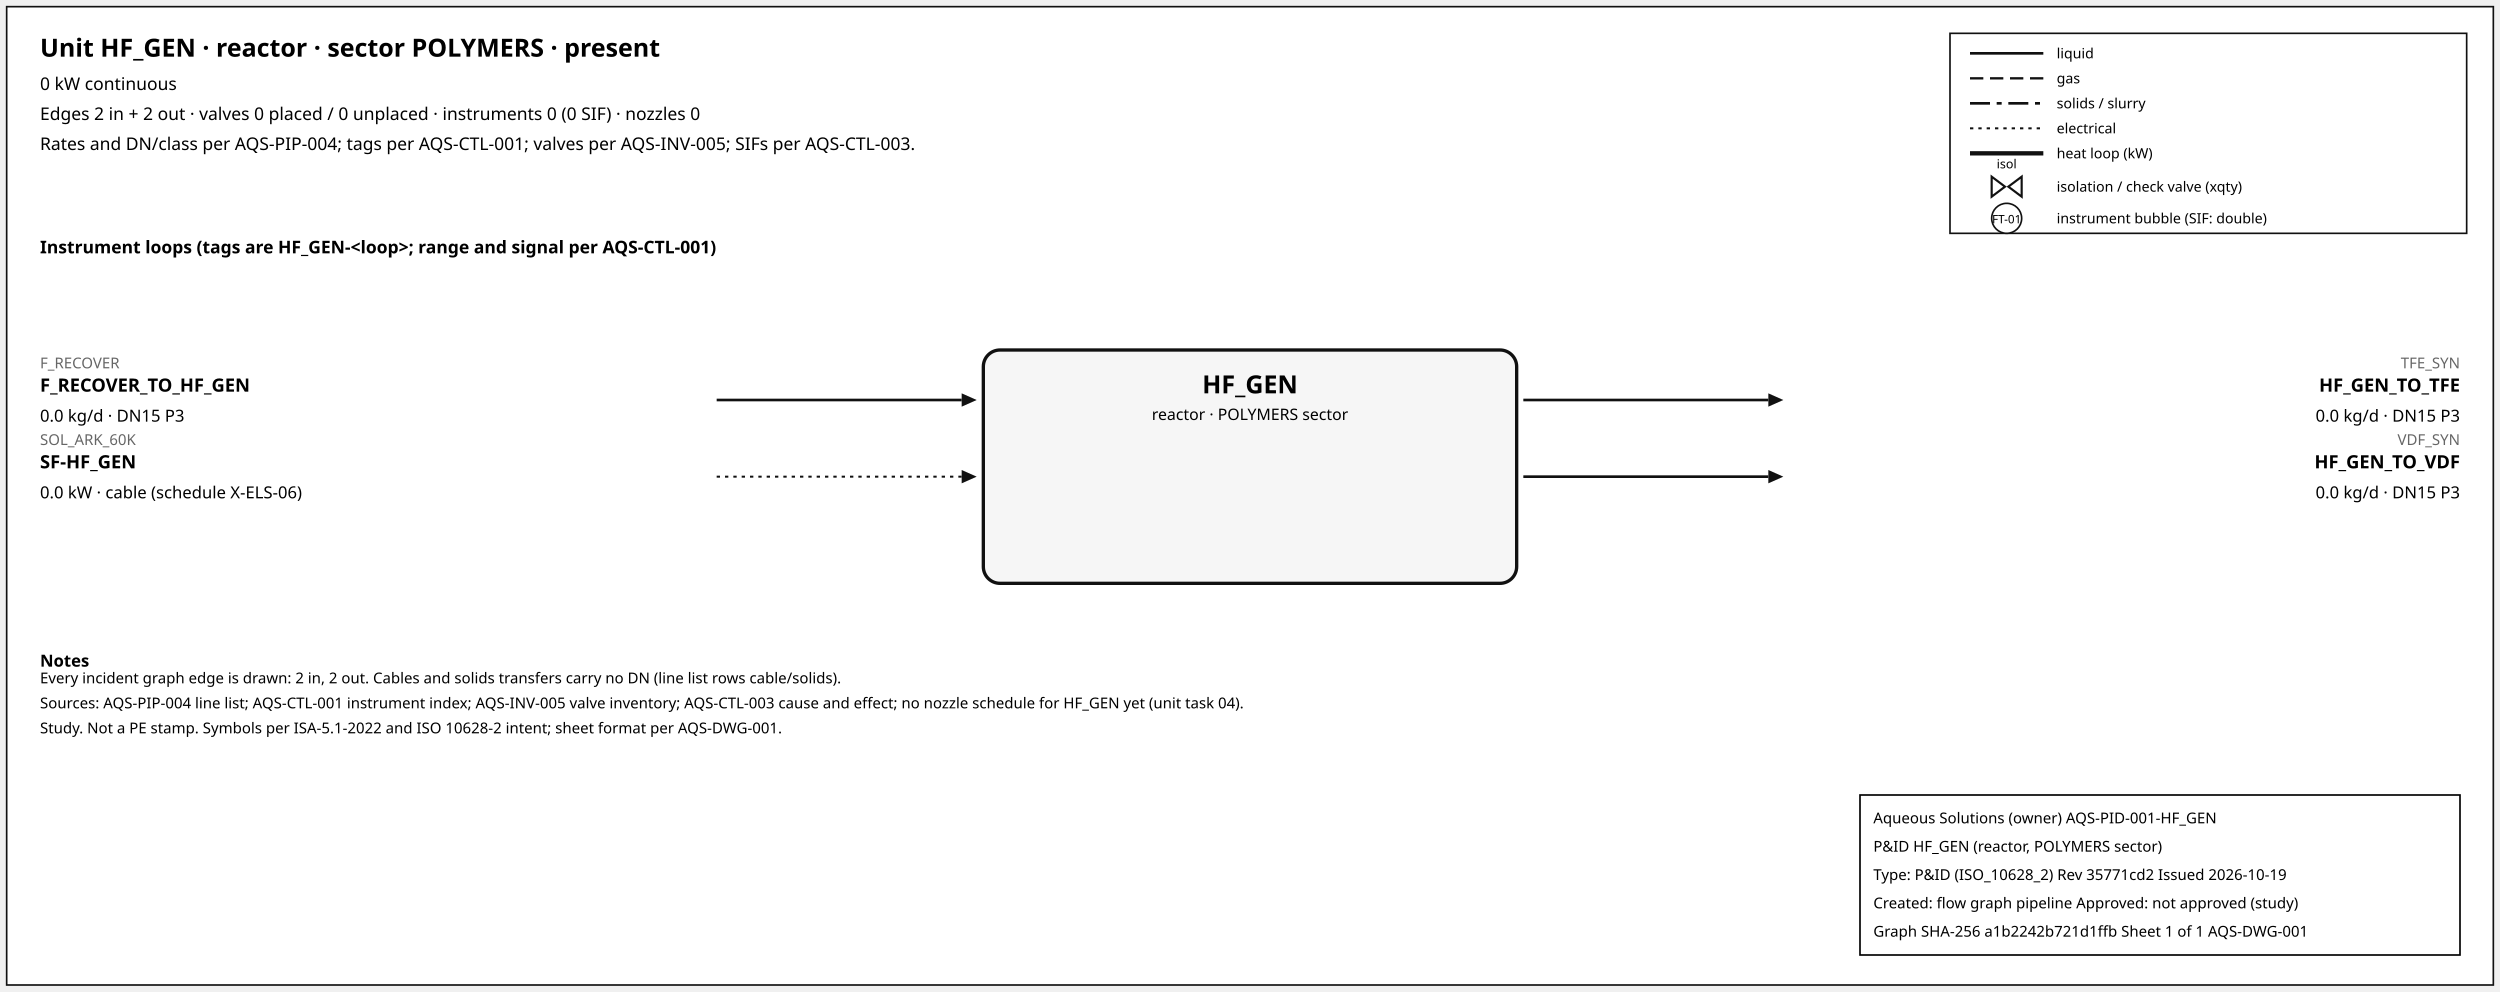
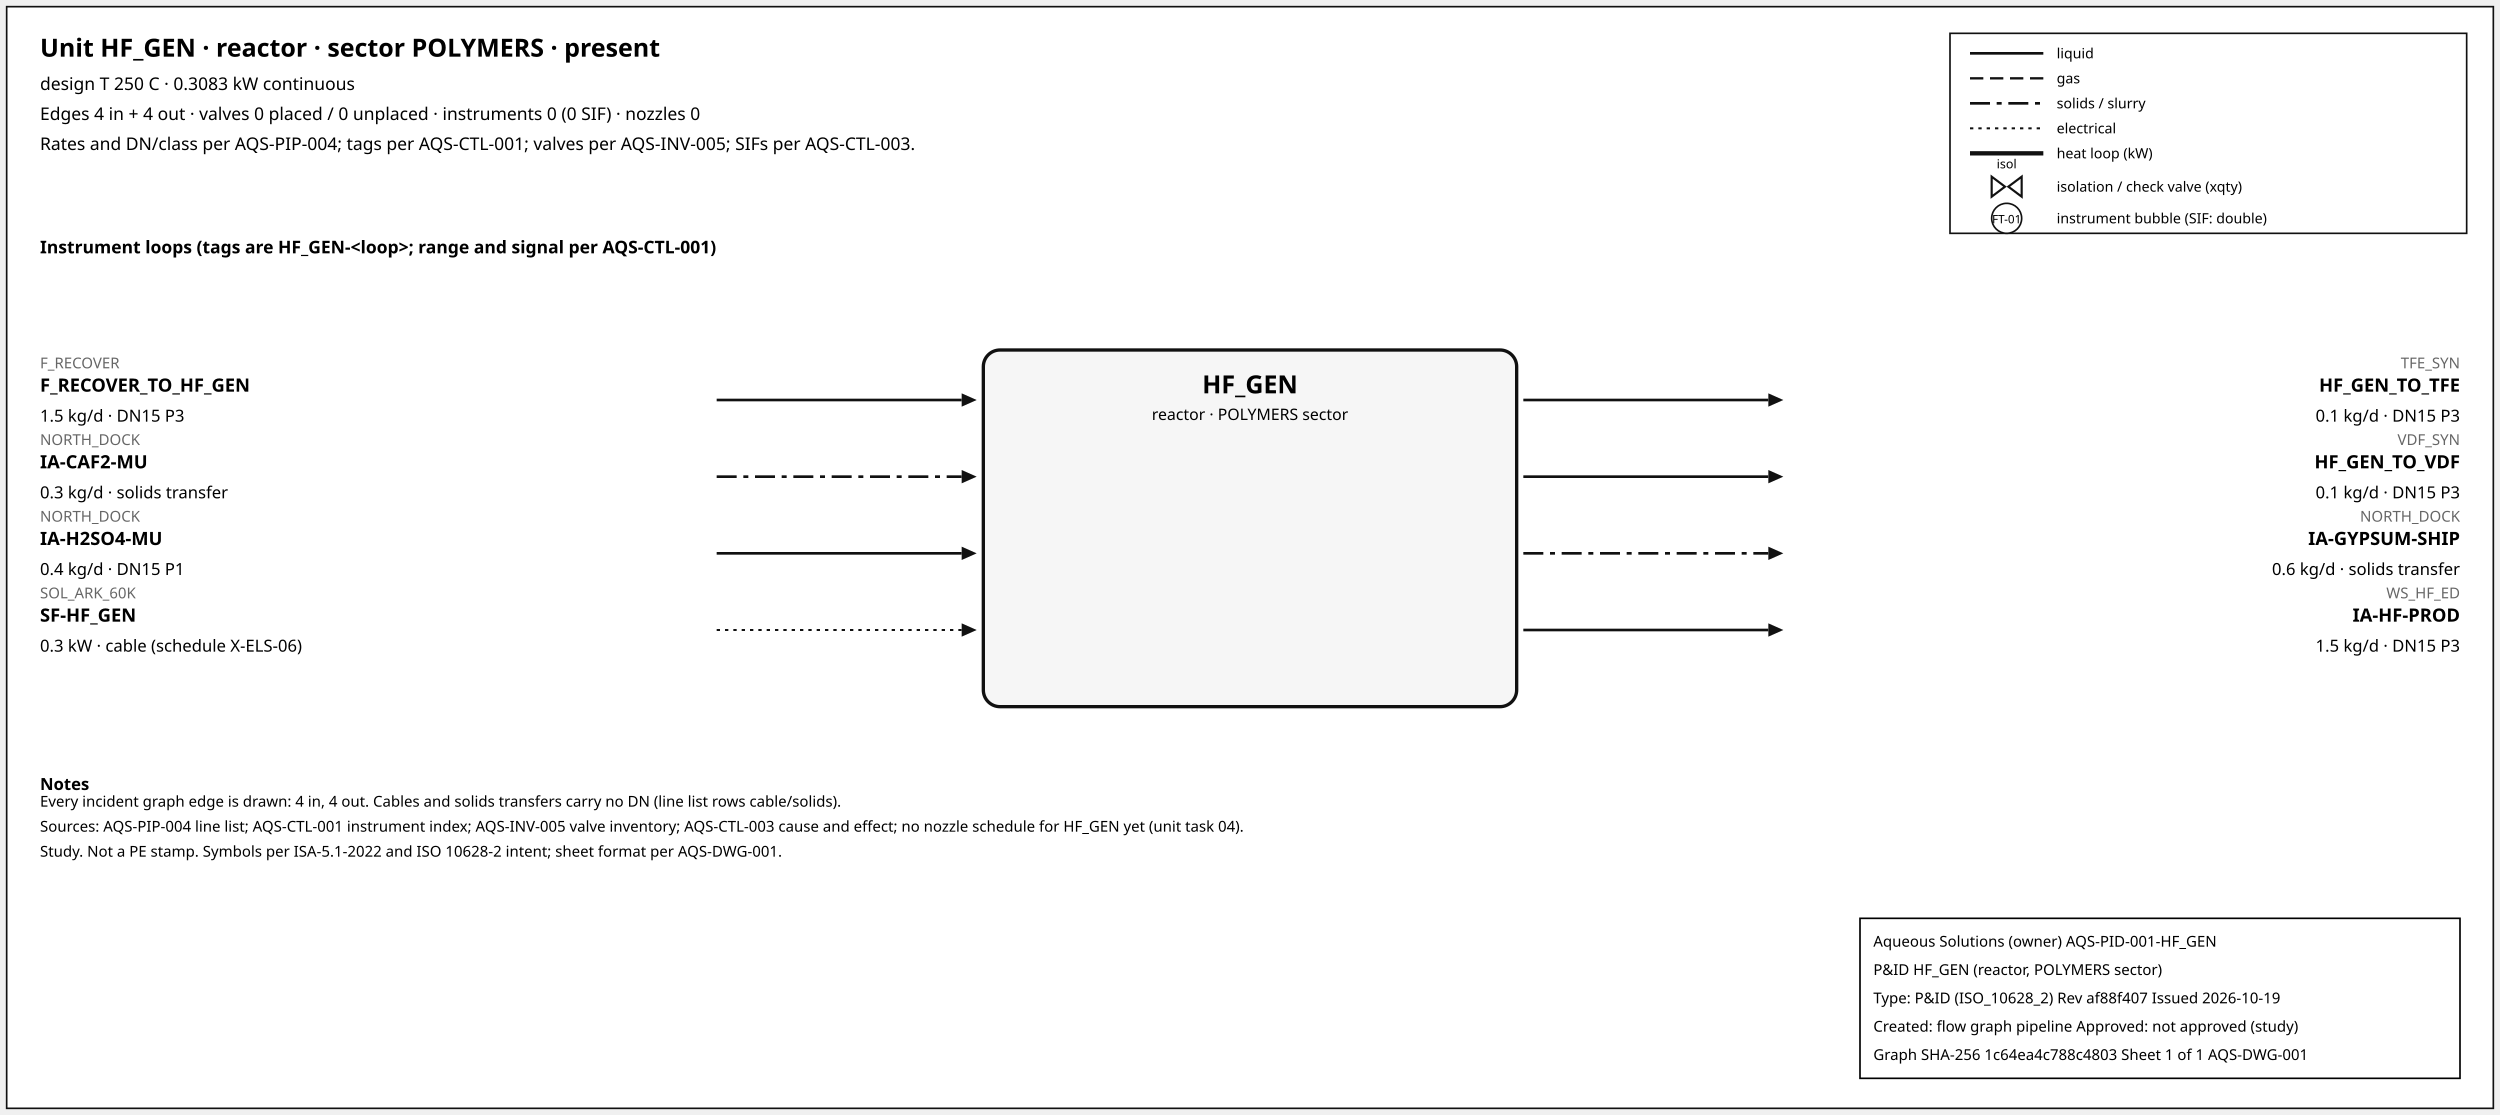
- <svg xmlns="http://www.w3.org/2000/svg" width="1500" height="595" font-family="sans-serif">
-   <rect x="4" y="4" width="1492" height="587" fill="white" stroke="#111" />
+ <svg xmlns="http://www.w3.org/2000/svg" width="1500" height="669" font-family="sans-serif">
+   <rect x="4" y="4" width="1492" height="661" fill="white" stroke="#111" />
  <text x="24" y="34" font-size="15" font-weight="600">Unit HF_GEN · reactor · sector POLYMERS · present</text>
-   <text x="24" y="54" font-size="10.5">0 kW continuous</text>
-   <text x="24" y="72" font-size="10.5">Edges 2 in + 2 out · valves 0 placed / 0 unplaced · instruments 0 (0 SIF) · nozzles 0</text>
+   <text x="24" y="54" font-size="10.5">design T 250 C · 0.3083 kW continuous</text>
+   <text x="24" y="72" font-size="10.5">Edges 4 in + 4 out · valves 0 placed / 0 unplaced · instruments 0 (0 SIF) · nozzles 0</text>
  <text x="24" y="90" font-size="10.5">Rates and DN/class per AQS-PIP-004; tags per AQS-CTL-001; valves per AQS-INV-005; SIFs per AQS-CTL-003.</text>
  <rect x="1170" y="20" width="310" height="120" fill="white" stroke="#111" />
  <line x1="1182" y1="32" x2="1226" y2="32" stroke="#111" stroke-width="1.6" />
  <text x="1234" y="35" font-size="8.5">liquid</text>
  <line x1="1182" y1="47" x2="1226" y2="47" stroke="#111" stroke-width="1.4" stroke-dasharray="8,4" />
  <text x="1234" y="50" font-size="8.5">gas</text>
  <line x1="1182" y1="62" x2="1226" y2="62" stroke="#111" stroke-width="1.6" stroke-dasharray="12,4,3,4" />
  <text x="1234" y="65" font-size="8.5">solids / slurry</text>
  <line x1="1182" y1="77" x2="1226" y2="77" stroke="#111" stroke-width="1.2" stroke-dasharray="2,3" />
  <text x="1234" y="80" font-size="8.5">electrical</text>
  <line x1="1182" y1="92" x2="1226" y2="92" stroke="#111" stroke-width="2.6" />
  <text x="1234" y="95" font-size="8.5">heat loop (kW)</text>
  <path d="M 1195.0,106 L 1203.0,112 L 1195.0,118 Z M 1213.0,106 L 1205.0,112 L 1213.0,118 Z" fill="white" stroke="#111" stroke-width="1.3" />
  <text x="1204.0" y="101.0" font-size="7.5" text-anchor="middle">isol</text>
  <text x="1234" y="115" font-size="8.5">isolation / check valve (xqty)</text>
  <circle cx="1204" cy="131" r="9" fill="white" stroke="#111" />
  <text x="1204" y="134" font-size="7" text-anchor="middle">FT-01</text>
  <text x="1234" y="134" font-size="8.5">instrument bubble (SIF: double)</text>
  <text x="24" y="152" font-size="10.5" font-weight="600">Instrument loops (tags are HF_GEN-&lt;loop&gt;; range and signal per AQS-CTL-001)</text>
-   <rect x="590" y="210" width="320" height="140" rx="10" fill="#f6f6f6" stroke="#111" stroke-width="2" />
+   <rect x="590" y="210" width="320" height="214" rx="10" fill="#f6f6f6" stroke="#111" stroke-width="2" />
  <text x="750.0" y="236" font-size="15" font-weight="700" text-anchor="middle">HF_GEN</text>
  <text x="750.0" y="252" font-size="9.5" text-anchor="middle">reactor · POLYMERS sector</text>
  <line x1="430" y1="240" x2="577" y2="240" stroke="#111" stroke-width="1.6" class="edge-in" />
  <polygon points="586,240 577,236 577,244" fill="#111" />
  <text x="24" y="221" font-size="9" fill="#666" text-anchor="start">F_RECOVER</text>
  <text x="24" y="235" font-size="11" font-weight="600" text-anchor="start">F_RECOVER_TO_HF_GEN</text>
-   <text x="24" y="253" font-size="10" text-anchor="start">0.0 kg/d · DN15 P3</text>
-   <line x1="430" y1="286" x2="577" y2="286" stroke="#111" stroke-width="1.2" stroke-dasharray="2,3" class="edge-in" />
+   <text x="24" y="253" font-size="10" text-anchor="start">1.5 kg/d · DN15 P3</text>
+   <line x1="430" y1="286" x2="577" y2="286" stroke="#111" stroke-width="1.6" stroke-dasharray="12,4,3,4" class="edge-in" />
  <polygon points="586,286 577,282 577,290" fill="#111" />
-   <text x="24" y="267" font-size="9" fill="#666" text-anchor="start">SOL_ARK_60K</text>
-   <text x="24" y="281" font-size="11" font-weight="600" text-anchor="start">SF-HF_GEN</text>
-   <text x="24" y="299" font-size="10" text-anchor="start">0.0 kW · cable (schedule X-ELS-06)</text>
+   <text x="24" y="267" font-size="9" fill="#666" text-anchor="start">NORTH_DOCK</text>
+   <text x="24" y="281" font-size="11" font-weight="600" text-anchor="start">IA-CAF2-MU</text>
+   <text x="24" y="299" font-size="10" text-anchor="start">0.3 kg/d · solids transfer</text>
+   <line x1="430" y1="332" x2="577" y2="332" stroke="#111" stroke-width="1.6" class="edge-in" />
+   <polygon points="586,332 577,328 577,336" fill="#111" />
+   <text x="24" y="313" font-size="9" fill="#666" text-anchor="start">NORTH_DOCK</text>
+   <text x="24" y="327" font-size="11" font-weight="600" text-anchor="start">IA-H2SO4-MU</text>
+   <text x="24" y="345" font-size="10" text-anchor="start">0.4 kg/d · DN15 P1</text>
+   <line x1="430" y1="378" x2="577" y2="378" stroke="#111" stroke-width="1.2" stroke-dasharray="2,3" class="edge-in" />
+   <polygon points="586,378 577,374 577,382" fill="#111" />
+   <text x="24" y="359" font-size="9" fill="#666" text-anchor="start">SOL_ARK_60K</text>
+   <text x="24" y="373" font-size="11" font-weight="600" text-anchor="start">SF-HF_GEN</text>
+   <text x="24" y="391" font-size="10" text-anchor="start">0.3 kW · cable (schedule X-ELS-06)</text>
  <line x1="914" y1="240" x2="1061" y2="240" stroke="#111" stroke-width="1.6" class="edge-out" />
  <polygon points="1070,240 1061,236 1061,244" fill="#111" />
  <text x="1476" y="221" font-size="9" fill="#666" text-anchor="end">TFE_SYN</text>
  <text x="1476" y="235" font-size="11" font-weight="600" text-anchor="end">HF_GEN_TO_TFE</text>
-   <text x="1476" y="253" font-size="10" text-anchor="end">0.0 kg/d · DN15 P3</text>
+   <text x="1476" y="253" font-size="10" text-anchor="end">0.1 kg/d · DN15 P3</text>
  <line x1="914" y1="286" x2="1061" y2="286" stroke="#111" stroke-width="1.6" class="edge-out" />
  <polygon points="1070,286 1061,282 1061,290" fill="#111" />
  <text x="1476" y="267" font-size="9" fill="#666" text-anchor="end">VDF_SYN</text>
  <text x="1476" y="281" font-size="11" font-weight="600" text-anchor="end">HF_GEN_TO_VDF</text>
-   <text x="1476" y="299" font-size="10" text-anchor="end">0.0 kg/d · DN15 P3</text>
-   <text x="24" y="400" font-size="10" font-weight="600">Notes</text>
-   <text x="24" y="410" font-size="9">Every incident graph edge is drawn: 2 in, 2 out. Cables and solids transfers carry no DN (line list rows cable/solids).</text>
-   <text x="24" y="425" font-size="9">Sources: AQS-PIP-004 line list; AQS-CTL-001 instrument index; AQS-INV-005 valve inventory; AQS-CTL-003 cause and effect; no nozzle schedule for HF_GEN yet (unit task 04).</text>
-   <text x="24" y="440" font-size="9">Study. Not a PE stamp. Symbols per ISA-5.1-2022 and ISO 10628-2 intent; sheet format per AQS-DWG-001.</text>
+   <text x="1476" y="299" font-size="10" text-anchor="end">0.1 kg/d · DN15 P3</text>
+   <line x1="914" y1="332" x2="1061" y2="332" stroke="#111" stroke-width="1.6" stroke-dasharray="12,4,3,4" class="edge-out" />
+   <polygon points="1070,332 1061,328 1061,336" fill="#111" />
+   <text x="1476" y="313" font-size="9" fill="#666" text-anchor="end">NORTH_DOCK</text>
+   <text x="1476" y="327" font-size="11" font-weight="600" text-anchor="end">IA-GYPSUM-SHIP</text>
+   <text x="1476" y="345" font-size="10" text-anchor="end">0.6 kg/d · solids transfer</text>
+   <line x1="914" y1="378" x2="1061" y2="378" stroke="#111" stroke-width="1.6" class="edge-out" />
+   <polygon points="1070,378 1061,374 1061,382" fill="#111" />
+   <text x="1476" y="359" font-size="9" fill="#666" text-anchor="end">WS_HF_ED</text>
+   <text x="1476" y="373" font-size="11" font-weight="600" text-anchor="end">IA-HF-PROD</text>
+   <text x="1476" y="391" font-size="10" text-anchor="end">1.5 kg/d · DN15 P3</text>
+   <text x="24" y="474" font-size="10" font-weight="600">Notes</text>
+   <text x="24" y="484" font-size="9">Every incident graph edge is drawn: 4 in, 4 out. Cables and solids transfers carry no DN (line list rows cable/solids).</text>
+   <text x="24" y="499" font-size="9">Sources: AQS-PIP-004 line list; AQS-CTL-001 instrument index; AQS-INV-005 valve inventory; AQS-CTL-003 cause and effect; no nozzle schedule for HF_GEN yet (unit task 04).</text>
+   <text x="24" y="514" font-size="9">Study. Not a PE stamp. Symbols per ISA-5.1-2022 and ISO 10628-2 intent; sheet format per AQS-DWG-001.</text>
  <g id="aqs-title-block">
-     <rect x="1116" y="477" width="360" height="96" fill="white" stroke="black" stroke-width="1" />
-     <text x="1124" y="494" font-size="9">Aqueous Solutions (owner)   AQS-PID-001-HF_GEN</text>
-     <text x="1124" y="511" font-size="9">P&amp;ID HF_GEN (reactor, POLYMERS sector)</text>
-     <text x="1124" y="528" font-size="9">Type: P&amp;ID (ISO_10628_2)   Rev 35771cd2   Issued 2026-10-19</text>
-     <text x="1124" y="545" font-size="9">Created: flow graph pipeline   Approved: not approved (study)</text>
-     <text x="1124" y="562" font-size="9">Graph SHA-256 a1b2242b721d1ffb   Sheet 1 of 1   AQS-DWG-001</text>
+     <rect x="1116" y="551" width="360" height="96" fill="white" stroke="black" stroke-width="1" />
+     <text x="1124" y="568" font-size="9">Aqueous Solutions (owner)   AQS-PID-001-HF_GEN</text>
+     <text x="1124" y="585" font-size="9">P&amp;ID HF_GEN (reactor, POLYMERS sector)</text>
+     <text x="1124" y="602" font-size="9">Type: P&amp;ID (ISO_10628_2)   Rev af88f407   Issued 2026-10-19</text>
+     <text x="1124" y="619" font-size="9">Created: flow graph pipeline   Approved: not approved (study)</text>
+     <text x="1124" y="636" font-size="9">Graph SHA-256 1c64ea4c788c4803   Sheet 1 of 1   AQS-DWG-001</text>
  </g>
</svg>
